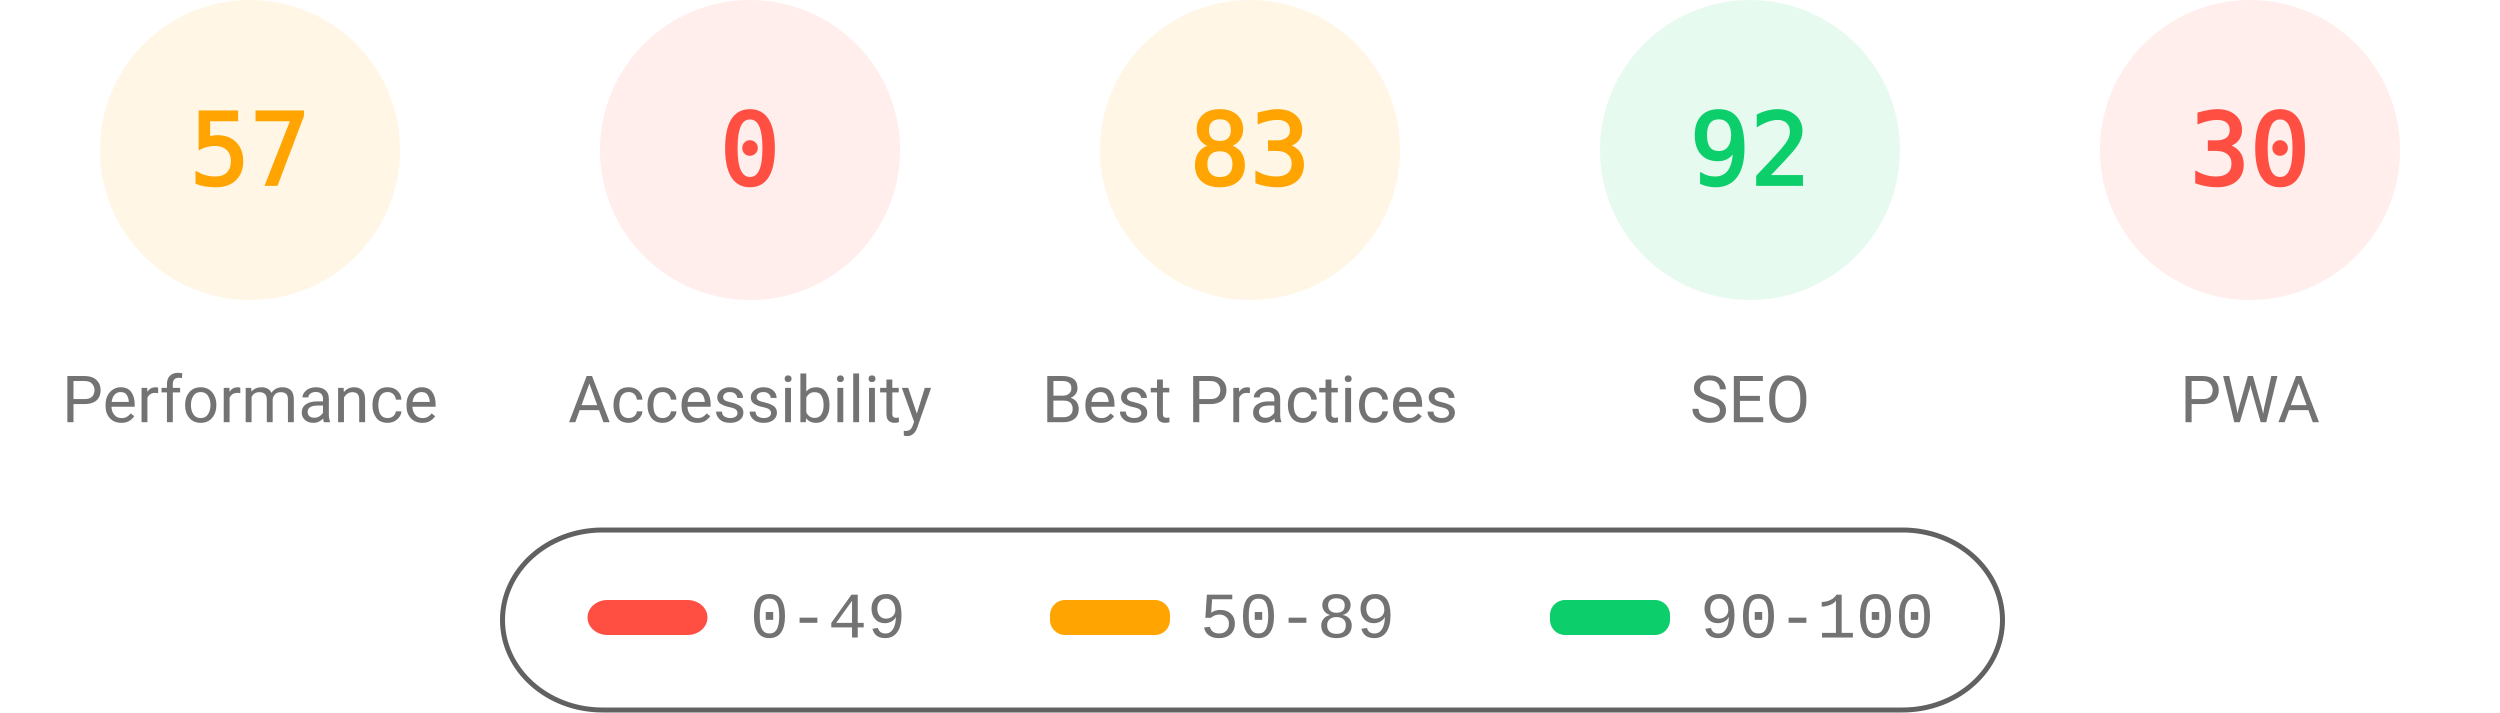
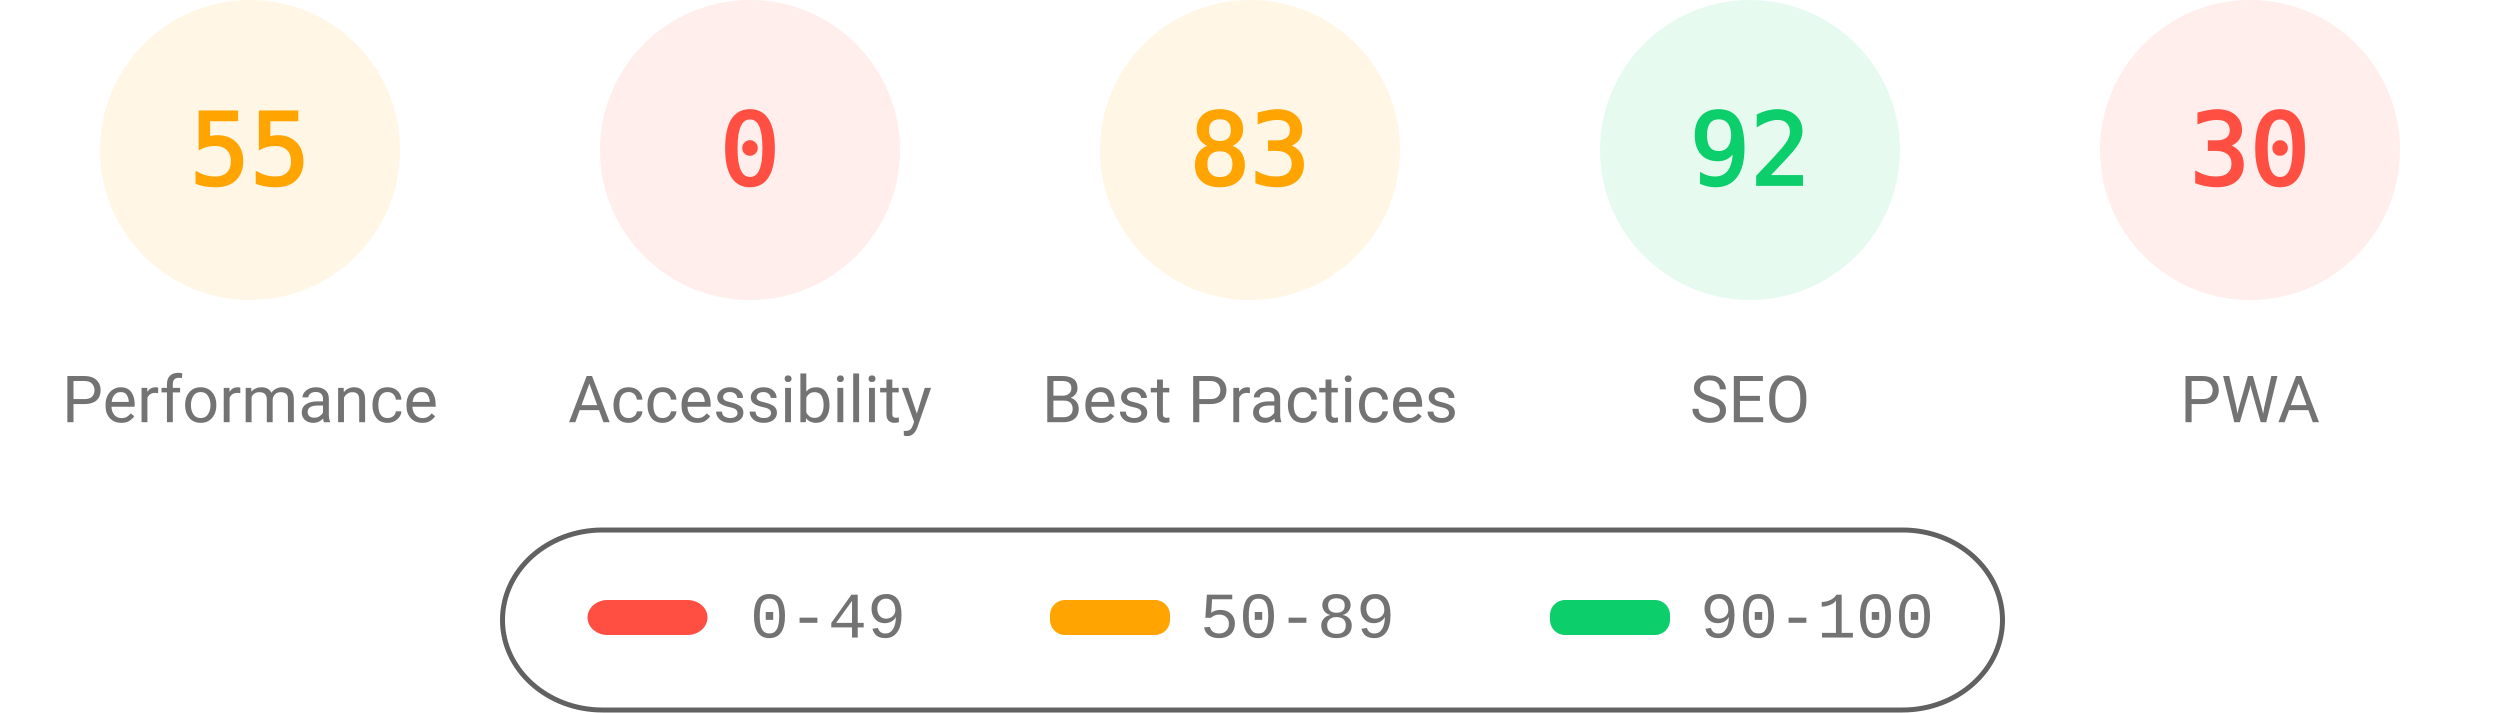
<svg xmlns="http://www.w3.org/2000/svg" fill="none" width="1000" height="285">
  <style>.gauge-base{opacity:.1}.gauge-arc{fill:none;animation-delay:250ms;stroke-linecap:round;transform:rotate(-90deg);transform-origin:100px 60px;animation:load-gauge 1s ease forwards}.guage-text{font-size:40px;font-family:monospace;text-align:center}.guage-red{color:#ff4e42;fill:#ff4e42;stroke:#ff4e42}.guage-orange{color:#ffa400;fill:#ffa400;stroke:#ffa400}.guage-green{color:#0cce6b;fill:#0cce6b;stroke:#0cce6b}.guage-undefined{color:#5c5c5c;fill:#5c5c5c;stroke:#5c5c5c}.guage-title{color:#737373;fill:#737373;stroke:none;font-size:26px;line-height:26px;font-family:Roboto,Halvetica,Arial,sans-serif}@keyframes load-gauge{from{stroke-dasharray:0 352.858}}</style>
  <svg class="guage-div guage-perf guage-orange" viewBox="0 0 200 200" width="200" height="200">
    <circle class="gauge-base" r="56" cx="100" cy="60" stroke-width="8" />
-     <circle class="gauge-arc guage-arc-1" r="56" cx="100" cy="60" stroke-width="8" style="stroke-dasharray:200.559,351.858" />
-     <text class="guage-text" x="100" y="60" alignment-baseline="central" dominant-baseline="central" text-anchor="middle">57</text>
+     <circle class="gauge-arc guage-arc-1" r="56" cx="100" cy="60" stroke-width="8" style="stroke-dasharray:193.522,351.858" />
+     <text class="guage-text" x="100" y="60" alignment-baseline="central" dominant-baseline="central" text-anchor="middle">55</text>
    <text class="guage-title" x="100" y="160" alignment-baseline="central" dominant-baseline="central" text-anchor="middle">Performance</text>
  </svg>
  <svg class="guage-div guage-acc guage-red" viewBox="0 0 200 200" width="200" height="200" x="200">
    <circle class="gauge-base" r="56" cx="100" cy="60" stroke-width="8" />
    <circle class="gauge-arc guage-arc-2" r="56" cx="100" cy="60" stroke-width="8" style="stroke-dasharray:0,351.858" />
    <text class="guage-text" x="100" y="60" alignment-baseline="central" dominant-baseline="central" text-anchor="middle">0</text>
    <text class="guage-title" x="100" y="160" alignment-baseline="central" dominant-baseline="central" text-anchor="middle">Accessibility</text>
  </svg>
  <svg class="guage-div guage-best guage-orange" viewBox="0 0 200 200" width="200" height="200" x="400">
    <circle class="gauge-base" r="56" cx="100" cy="60" stroke-width="8" />
    <circle class="gauge-arc guage-arc-3" r="56" cx="100" cy="60" stroke-width="8" style="stroke-dasharray:292.042,351.858" />
    <text class="guage-text" x="100" y="60" alignment-baseline="central" dominant-baseline="central" text-anchor="middle">83</text>
    <text class="guage-title" x="100" y="160" alignment-baseline="central" dominant-baseline="central" text-anchor="middle">Best Practices</text>
  </svg>
  <svg class="guage-div guage-seo guage-green" viewBox="0 0 200 200" width="200" height="200" x="600">
    <circle class="gauge-base" r="56" cx="100" cy="60" stroke-width="8" />
    <circle class="gauge-arc guage-arc-4" r="56" cx="100" cy="60" stroke-width="8" style="stroke-dasharray:323.709,351.858" />
    <text class="guage-text" x="100" y="60" alignment-baseline="central" dominant-baseline="central" text-anchor="middle">92</text>
    <text class="guage-title" x="100" y="160" alignment-baseline="central" dominant-baseline="central" text-anchor="middle">SEO</text>
  </svg>
  <svg class="guage-div guage-pwa guage-red" viewBox="0 0 200 200" width="200" height="200" x="800">
    <circle class="gauge-base" r="56" cx="100" cy="60" stroke-width="8" />
    <circle class="gauge-arc guage-arc-4" r="56" cx="100" cy="60" stroke-width="8" style="stroke-dasharray:105.557,351.858" />
    <text class="guage-text" x="100" y="60" alignment-baseline="central" dominant-baseline="central" text-anchor="middle">30</text>
    <text class="guage-title" x="100" y="160" alignment-baseline="central" dominant-baseline="central" text-anchor="middle">PWA</text>
  </svg>
  <svg width="604" height="76" x="200" y="210">
    <path fill="none" id="canvas_background" d="M-1-1h604v80H-1z" />
    <rect fill-opacity="0" stroke="#616161" stroke-width="2" rx="40" id="svg_2" height="72" width="600" y="2" x="1" fill="#000" />
    <rect stroke="#000" rx="8" id="svg_3" height="14" width="48" y="30" x="35" stroke-opacity="null" stroke-width="0" fill="#ff4e42" />
    <rect stroke="#000" rx="6" id="svg_4" height="14" width="48" y="30" x="220" stroke-opacity="null" stroke-width="0" fill="#ffa400" />
    <rect stroke="#000" rx="6" id="svg_5" height="14" width="48" y="30" x="420" stroke-opacity="null" stroke-width="0" fill="#0cce6b" />
    <text xml:space="preserve" text-anchor="start" font-family="'Courier New', Courier, monospace" font-size="26" id="svg_6" y="45" x="100" stroke-opacity="null" stroke-width="0" stroke="#000" fill="#737373">0-49</text>
    <text xml:space="preserve" text-anchor="start" font-family="'Courier New', Courier, monospace" font-size="26" id="svg_7" y="45" x="280" stroke-opacity="null" stroke-width="0" stroke="#000" fill="#737373">50-89</text>
    <text xml:space="preserve" text-anchor="start" font-family="'Courier New', Courier, monospace" font-size="26" id="svg_8" y="45" x="480" stroke-opacity="null" stroke-width="0" stroke="#000" fill="#737373">90-100</text>
  </svg>
</svg>
